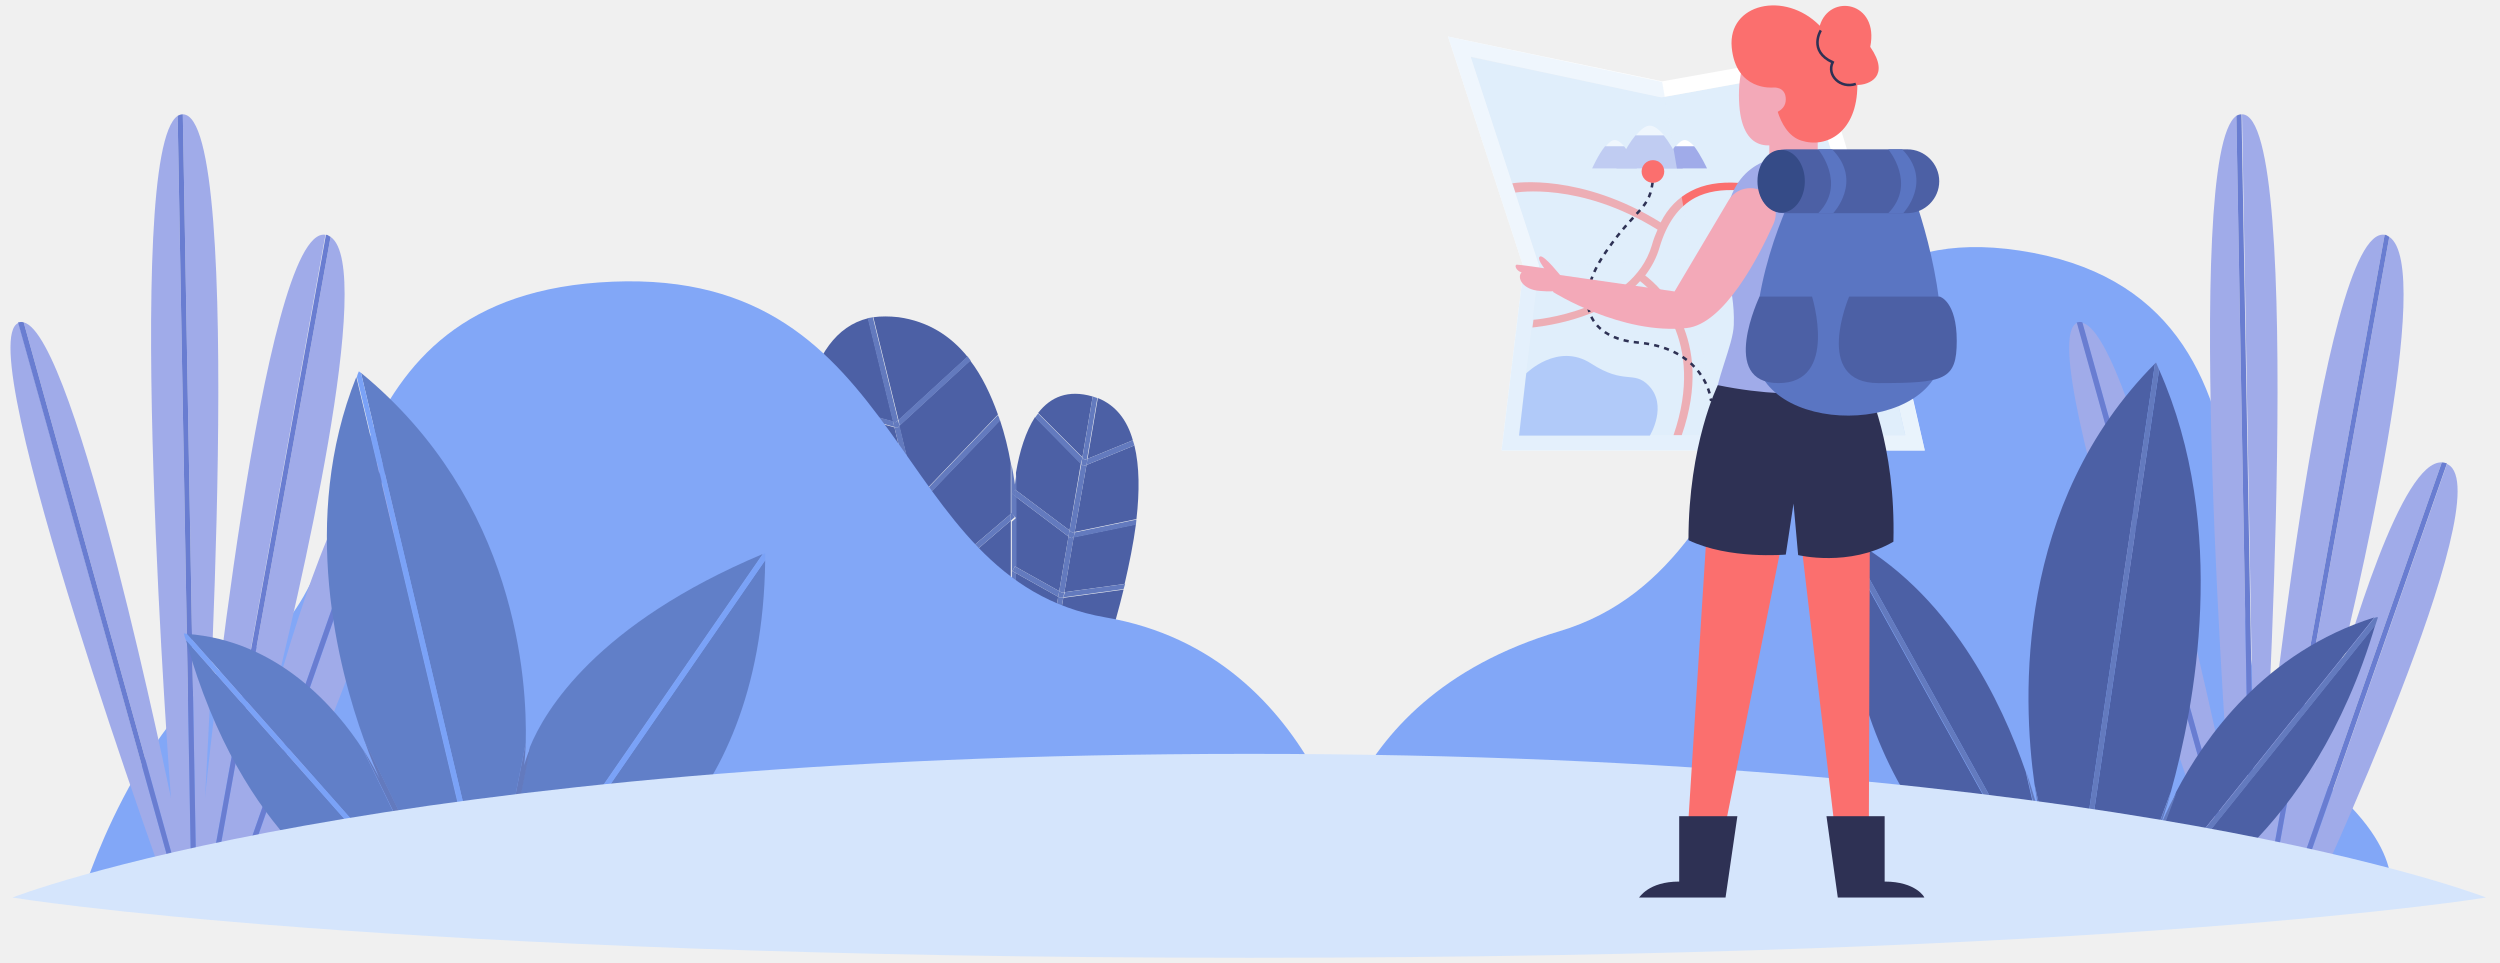
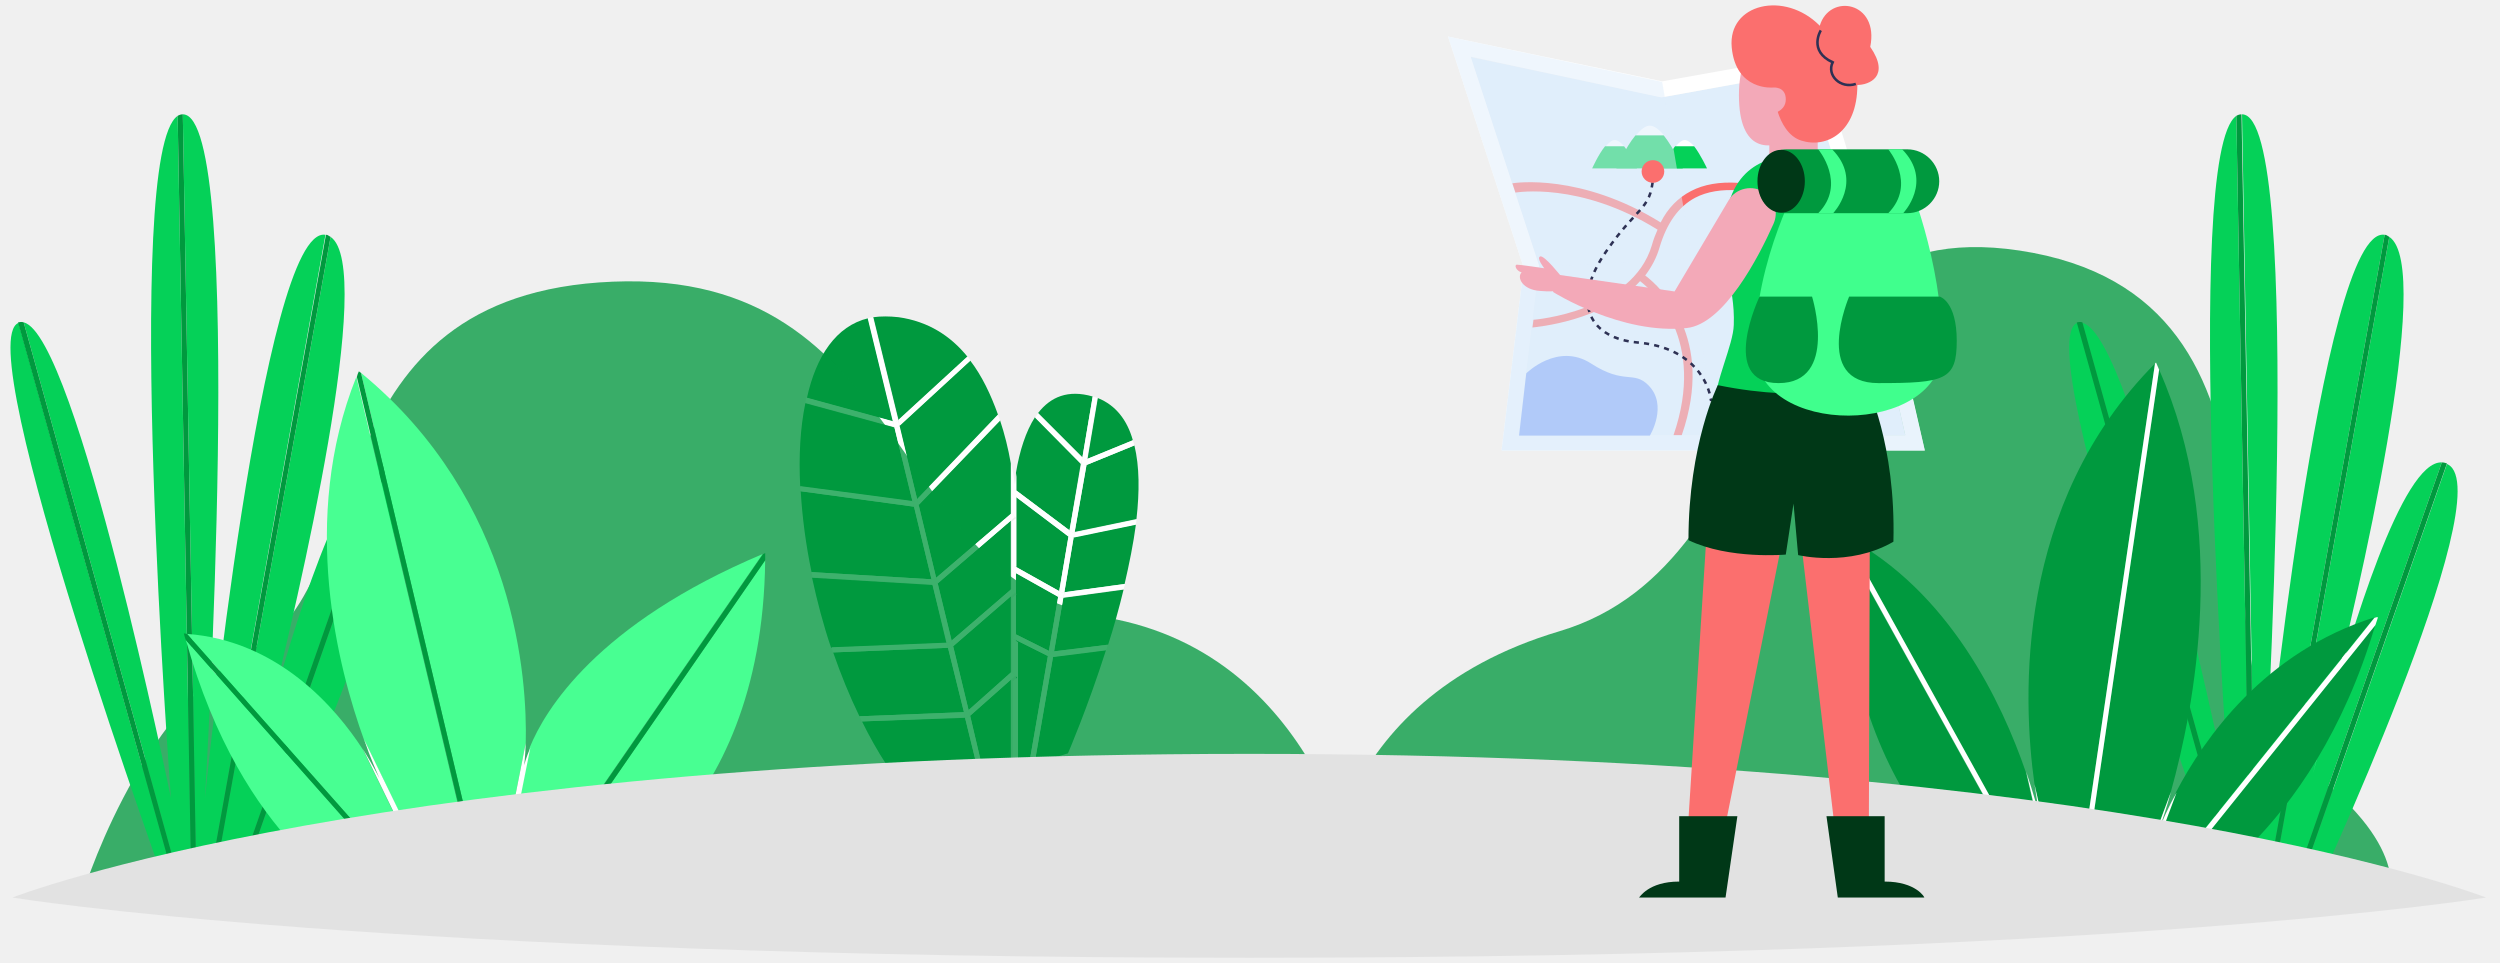
- <svg xmlns="http://www.w3.org/2000/svg" version="1.1" id="OBJECTS" x="0px" y="0px" viewBox="0 0 485.5 186.9" style="enable-background:new 0 0 485.5 186.9;" xml:space="preserve">
+ <svg xmlns="http://www.w3.org/2000/svg" version="1.1" x="0px" y="0px" viewBox="0 0 485.5 186.9" style="enable-background:new 0 0 485.5 186.9;" xml:space="preserve">
  <style type="text/css">
- 	.st0{fill:#4C60A5;}
- 	.st1{fill:#637ABE;}
- 	.st2{fill:#82A7F7;}
- 	.st3{fill:#A0ABE9;}
- 	.st4{fill:#697DD1;}
- 	.st5{fill:#617FC8;}
- 	.st6{fill:#7AA2F7;}
- 	.st7{fill:#D5E5FC;}
- 	.st8{fill:#FB6F6E;}
- 	.st9{fill:#E0EEFB;}
- 	.st10{fill:#FFFFFF;}
- 	.st11{fill:#F3A9B8;}
- 	.st12{opacity:0.7;fill:#E0EEFB;}
- 	.st13{opacity:0.5;fill:#E0EEFB;}
- 	.st14{fill:none;stroke:#2E3154;stroke-width:0.5;stroke-miterlimit:10;}
- 	.st15{fill:none;stroke:#2E3154;stroke-width:0.5;stroke-miterlimit:10;stroke-dasharray:1.001,1.001;}
- 	.st16{fill:#2E3154;}
- 	.st17{fill:#5A75C2;}
- 	.st18{fill:#354B87;}
+ 	.st0{fill:#00993E;}
+ 	.st1{fill:#FFFFFF;}
+ 	.st2{opacity:0.76;fill:#00993E;}
+ 	.st3{fill:#05D158;}
+ 	.st4{fill:#48FF92;}
+ 	.st5{fill:#E2E2E2;}
+ 	.st6{fill:#FB6F6E;}
+ 	.st7{fill:#E0EEFB;}
+ 	.st8{fill:#F3A9B8;}
+ 	.st9{opacity:0.7;fill:#E0EEFB;enable-background:new    ;}
+ 	.st10{fill:#82A7F7;}
+ 	.st11{opacity:0.5;fill:#E0EEFB;enable-background:new    ;}
+ 	.st12{fill:none;stroke:#2E3154;stroke-width:0.5;stroke-miterlimit:10;}
+ 	.st13{fill:none;stroke:#2E3154;stroke-width:0.5;stroke-miterlimit:10;stroke-dasharray:1.001,1.001;}
+ 	.st14{fill:#003817;}
+ 	.st15{fill:#40FF8D;}
</style>
-   <g>
+   <g id="OBJECTS">
    <g>
-       <path class="st0" d="M212.2,77c-4.8-1.4-8.2,0.1-10.6,3.2l8.6,8.6L212.2,77z" />
-       <path class="st0" d="M200.9,148.3l6.5-2c0,0,3.8-8.8,7.4-20.1l-10.3,1.3L200.9,148.3z" />
-       <polygon class="st0" points="197.3,124.3 197.3,149.4 199.8,148.7 203.5,127.4   " />
-       <path class="st0" d="M207.7,103l2.2-13l-8.9-9c-1.8,2.8-3,6.6-3.7,10.8v3.4L207.7,103z" />
-       <path class="st0" d="M204.7,126.5l10.5-1.3c1.1-3.4,2.1-7,3-10.7l-11.7,1.6L204.7,126.5z" />
-       <polygon class="st0" points="207.5,104.2 197.3,96.5 197.3,110.1 205.7,114.8   " />
-       <path class="st0" d="M220,85.5c-1.1-3.9-3.3-6.8-6.8-8.2l-2,11.8L220,85.5z" />
-       <path class="st0" d="M208.7,103.3l12-2.5c0.6-5.3,0.6-10.2-0.4-14.3l-9.3,3.8L208.7,103.3z" />
-       <polygon class="st0" points="188.1,137.9 196.3,130.6 196.3,115.8 185.1,125.5   " />
-       <path class="st0" d="M206.7,115l11.7-1.6c0.9-3.9,1.7-7.8,2.2-11.6l-12.1,2.5L206.7,115z" />
-       <polygon class="st0" points="205.5,115.9 197.3,111.3 197.3,123.2 203.7,126.4   " />
-       <path class="st0" d="M181.1,113.6l-23.4-1.4c1,4.6,2.2,9.2,3.7,13.6l22.4-0.9L181.1,113.6z" />
-       <path class="st0" d="M177.5,98.4l-22-3c0.3,5.1,1,10.4,2.1,15.7l23.3,1.4L177.5,98.4z" />
-       <path class="st0" d="M168.6,61.8c-6.2,1.5-10.1,7.3-11.9,15.5l16.8,4.6L168.6,61.8z" />
-       <path class="st0" d="M178.1,96.9l15.7-16.4c-1.4-3.9-3.1-7.5-5.4-10.5l-13.8,12.7L178.1,96.9z" />
-       <path class="st0" d="M184.1,125.8l-22.3,0.9c1.5,4.3,3.2,8.5,5.1,12.4l20.3-0.8L184.1,125.8z" />
-       <path class="st0" d="M167.4,140.1c2.9,5.9,6.3,11.2,10.1,15.4l12.9-3.9l-3-12.2L167.4,140.1z" />
-       <polygon class="st0" points="184.8,124.4 196.3,114.5 196.3,101.1 182.1,113.3   " />
-       <path class="st0" d="M181.8,112.2l14.5-12.4V90c-0.5-2.9-1.2-5.7-2.1-8.4l-15.8,16.4L181.8,112.2z" />
-       <polygon class="st0" points="188.4,139 191.3,151.3 196.3,149.7 196.3,132   " />
-       <path class="st0" d="M187.9,69.3c-3.3-4.1-7.7-6.9-13.4-7.7c-1.8-0.2-3.4-0.2-4.9,0l4.9,20L187.9,69.3z" />
-       <path class="st0" d="M173.7,83l-17.3-4.7c-1,4.8-1.3,10.3-1,16.2l21.8,2.9L173.7,83z" />
-       <polygon class="st1" points="188,139.3 187.4,139.3 190.4,151.5 191.3,151.3 188.4,139   " />
-       <path class="st1" d="M174,82l0.4-0.4l-4.9-20c-0.3,0.1-0.7,0.1-1,0.2l4.9,20.1L174,82z" />
-       <polygon class="st1" points="188.1,137.9 185.1,125.5 184.7,125.8 184.1,125.8 187.2,138.3 187.6,138.3   " />
-       <polygon class="st1" points="184.8,124.4 182.1,113.3 181.7,113.6 181.1,113.6 183.9,124.8 184.3,124.8   " />
-       <polygon class="st1" points="178.1,96.9 174.7,82.7 174.3,83.1 173.7,83 177.2,97.3 177.7,97.4   " />
-       <polygon class="st1" points="181.8,112.2 178.4,98.1 178,98.4 177.5,98.4 180.9,112.5 181.4,112.6   " />
-       <polygon class="st1" points="207.5,104.2 205.7,114.8 206.2,115.1 206.7,115 208.5,104.4 208,104.5   " />
-       <polygon class="st1" points="205.5,115.9 203.7,126.4 204.2,126.6 204.7,126.5 206.5,116 206,116.1   " />
-       <path class="st1" d="M210.6,89.3l0.5-0.2l2-11.8c-0.3-0.1-0.6-0.2-0.9-0.3c0,0,0,0,0,0l-2,11.9L210.6,89.3z" />
-       <polygon class="st1" points="204,127.6 203.5,127.4 199.8,148.7 200.9,148.3 204.5,127.6   " />
-       <polygon class="st1" points="210,90.1 207.7,103 208.2,103.4 208.7,103.3 211,90.3 210.4,90.5   " />
-       <path class="st1" d="M173.4,81.8l-16.8-4.6c-0.1,0.3-0.1,0.7-0.2,1l17.3,4.7L173.4,81.8z" />
-       <path class="st1" d="M174.7,82.7l13.8-12.7c-0.2-0.3-0.4-0.5-0.6-0.8l-13.4,12.3L174.7,82.7z" />
-       <polygon class="st1" points="174.7,82.7 174.4,81.6 174,82 173.4,81.8 173.7,83 174.3,83.1   " />
-       <path class="st1" d="M177.2,97.3l-21.8-2.9c0,0.3,0,0.7,0.1,1l22,3L177.2,97.3z" />
-       <path class="st1" d="M178.4,98.1l15.8-16.4c-0.1-0.4-0.2-0.7-0.4-1.1l-15.7,16.4L178.4,98.1z" />
-       <polygon class="st1" points="178.4,98.1 178.1,96.9 177.7,97.4 177.2,97.3 177.5,98.4 178,98.4   " />
-       <polygon class="st1" points="182.1,113.3 196.3,101.1 196.3,99.8 181.8,112.2   " />
-       <path class="st1" d="M180.9,112.5l-23.3-1.4c0.1,0.3,0.1,0.7,0.2,1l23.4,1.4L180.9,112.5z" />
-       <polygon class="st1" points="182.1,113.3 181.8,112.2 181.4,112.6 180.9,112.5 181.1,113.6 181.7,113.6   " />
-       <path class="st1" d="M196.6,124l0.4-0.9l0.3,0.1v-11.9l-0.7-0.4l0.5-0.9l0.3,0.1V96.5l-0.8-0.6l0.6-0.8l0.2,0.2v-3.4    c-0.1,0.7-0.2,1.4-0.3,2.2c-0.2-1.3-0.4-2.7-0.7-4v9.8l0.2-0.1l0.7,0.8l-0.8,0.7v13.4l0.2-0.1l0.7,0.8l-0.8,0.7v14.8l0.2-0.1    l0.7,0.8l-0.8,0.7v17.8l1-0.3v-25.1L196.6,124z" />
-       <polygon class="st1" points="197.1,100.4 196.5,99.6 196.3,99.8 196.3,101.1   " />
-       <path class="st1" d="M211.2,89.1l-0.2,1.2l9.3-3.8c-0.1-0.3-0.2-0.7-0.3-1L211.2,89.1z" />
-       <path class="st1" d="M210.2,88.9l-8.6-8.6c-0.2,0.3-0.4,0.5-0.6,0.8l8.9,9L210.2,88.9z" />
-       <polygon class="st1" points="210.2,88.9 210,90.1 210.4,90.5 211,90.3 211.2,89.1 210.6,89.3   " />
-       <path class="st1" d="M208.5,104.4l12.1-2.5c0-0.4,0.1-0.7,0.1-1l-12,2.5L208.5,104.4z" />
-       <polygon class="st1" points="207.7,103 197.3,95.2 197.3,96.5 207.5,104.2   " />
-       <polygon class="st1" points="207.7,103 207.5,104.2 208,104.5 208.5,104.4 208.7,103.3 208.2,103.4   " />
-       <polygon class="st1" points="197.1,95.1 196.5,95.9 197.3,96.5 197.3,95.2   " />
-       <polygon class="st1" points="205.7,114.8 197.3,110.1 197.3,111.3 205.5,115.9   " />
-       <path class="st1" d="M206.5,116l11.7-1.6c0.1-0.3,0.2-0.7,0.3-1l-11.7,1.6L206.5,116z" />
-       <polygon class="st1" points="205.7,114.8 205.5,115.9 206,116.1 206.5,116 206.7,115 206.2,115.1   " />
-       <polygon class="st1" points="197.1,110 196.6,110.9 197.3,111.3 197.3,110.1   " />
-       <path class="st1" d="M204.5,127.6l10.3-1.3c0.1-0.3,0.2-0.7,0.3-1.1l-10.5,1.3L204.5,127.6z" />
-       <polygon class="st1" points="197.3,123.2 197.3,124.3 203.5,127.4 203.7,126.4   " />
-       <polygon class="st1" points="203.7,126.4 203.5,127.4 204,127.6 204.5,127.6 204.7,126.5 204.2,126.6   " />
-       <polygon class="st1" points="197,123.1 196.6,124 197.3,124.3 197.3,123.2   " />
-       <path class="st1" d="M183.9,124.8l-22.4,0.9c0.1,0.3,0.2,0.7,0.3,1l22.3-0.9L183.9,124.8z" />
-       <polygon class="st1" points="185.1,125.5 196.3,115.8 196.3,114.5 184.8,124.4   " />
-       <polygon class="st1" points="185.1,125.5 184.8,124.4 184.3,124.8 183.9,124.8 184.1,125.8 184.7,125.8   " />
-       <polygon class="st1" points="197.1,115.1 196.5,114.3 196.3,114.5 196.3,115.8   " />
-       <polygon class="st1" points="188.4,139 196.3,132 196.3,130.6 188.1,137.9   " />
-       <path class="st1" d="M187.2,138.3l-20.3,0.8c0.2,0.3,0.3,0.7,0.5,1l20-0.8L187.2,138.3z" />
-       <polygon class="st1" points="187.6,138.3 187.2,138.3 187.4,139.3 188,139.3 188.4,139 188.1,137.9   " />
-       <polygon class="st1" points="197.2,131.2 196.5,130.5 196.3,130.6 196.3,132   " />
+       <g>
+         <path class="st0" d="M212.2,77c-4.8-1.4-8.2,0.1-10.6,3.2l8.6,8.6L212.2,77z" />
+         <path class="st0" d="M200.9,148.3l6.5-2c0,0,3.8-8.8,7.4-20.1l-10.3,1.3L200.9,148.3z" />
+         <polygon class="st0" points="197.3,124.3 197.3,149.4 199.8,148.7 203.5,127.4    " />
+         <path class="st0" d="M207.7,103l2.2-13l-8.9-9c-1.8,2.8-3,6.6-3.7,10.8v3.4L207.7,103z" />
+         <path class="st0" d="M204.7,126.5l10.5-1.3c1.1-3.4,2.1-7,3-10.7l-11.7,1.6L204.7,126.5z" />
+         <polygon class="st0" points="207.5,104.2 197.3,96.5 197.3,110.1 205.7,114.8    " />
+         <path class="st0" d="M220,85.5c-1.1-3.9-3.3-6.8-6.8-8.2l-2,11.8L220,85.5z" />
+         <path class="st0" d="M208.7,103.3l12-2.5c0.6-5.3,0.6-10.2-0.4-14.3l-9.3,3.8L208.7,103.3z" />
+         <polygon class="st0" points="188.1,137.9 196.3,130.6 196.3,115.8 185.1,125.5    " />
+         <path class="st0" d="M206.7,115l11.7-1.6c0.9-3.9,1.7-7.8,2.2-11.6l-12.1,2.5L206.7,115z" />
+         <polygon class="st0" points="205.5,115.9 197.3,111.3 197.3,123.2 203.7,126.4    " />
+         <path class="st0" d="M181.1,113.6l-23.4-1.4c1,4.6,2.2,9.2,3.7,13.6l22.4-0.9L181.1,113.6z" />
+         <path class="st0" d="M177.5,98.4l-22-3c0.3,5.1,1,10.4,2.1,15.7l23.3,1.4L177.5,98.4z" />
+         <path class="st0" d="M168.6,61.8c-6.2,1.5-10.1,7.3-11.9,15.5l16.8,4.6L168.6,61.8z" />
+         <path class="st0" d="M178.1,96.9l15.7-16.4c-1.4-3.9-3.1-7.5-5.4-10.5l-13.8,12.7L178.1,96.9z" />
+         <path class="st0" d="M184.1,125.8l-22.3,0.9c1.5,4.3,3.2,8.5,5.1,12.4l20.3-0.8L184.1,125.8z" />
+         <path class="st0" d="M167.4,140.1c2.9,5.9,6.3,11.2,10.1,15.4l12.9-3.9l-3-12.2L167.4,140.1z" />
+         <polygon class="st0" points="184.8,124.4 196.3,114.5 196.3,101.1 182.1,113.3    " />
+         <path class="st0" d="M181.8,112.2l14.5-12.4V90c-0.5-2.9-1.2-5.7-2.1-8.4L178.4,98L181.8,112.2z" />
+         <polygon class="st0" points="188.4,139 191.3,151.3 196.3,149.7 196.3,132    " />
+         <path class="st0" d="M187.9,69.3c-3.3-4.1-7.7-6.9-13.4-7.7c-1.8-0.2-3.4-0.2-4.9,0l4.9,20L187.9,69.3z" />
+         <path class="st0" d="M173.7,83l-17.3-4.7c-1,4.8-1.3,10.3-1,16.2l21.8,2.9L173.7,83z" />
+         <polygon class="st1" points="188,139.3 187.4,139.3 190.4,151.5 191.3,151.3 188.4,139    " />
+         <path class="st1" d="M174,82l0.4-0.4l-4.9-20c-0.3,0.1-0.7,0.1-1,0.2l4.9,20.1L174,82z" />
+         <polygon class="st1" points="188.1,137.9 185.1,125.5 184.7,125.8 184.1,125.8 187.2,138.3 187.6,138.3    " />
+         <polygon class="st1" points="184.8,124.4 182.1,113.3 181.7,113.6 181.1,113.6 183.9,124.8 184.3,124.8    " />
+         <polygon class="st1" points="178.1,96.9 174.7,82.7 174.3,83.1 173.7,83 177.2,97.3 177.7,97.4    " />
+         <polygon class="st1" points="181.8,112.2 178.4,98.1 178,98.4 177.5,98.4 180.9,112.5 181.4,112.6    " />
+         <polygon class="st1" points="207.5,104.2 205.7,114.8 206.2,115.1 206.7,115 208.5,104.4 208,104.5    " />
+         <polygon class="st1" points="205.5,115.9 203.7,126.4 204.2,126.6 204.7,126.5 206.5,116 206,116.1    " />
+         <path class="st1" d="M210.6,89.3l0.5-0.2l2-11.8c-0.3-0.1-0.6-0.2-0.9-0.3l0,0l-2,11.9L210.6,89.3z" />
+         <polygon class="st1" points="204,127.6 203.5,127.4 199.8,148.7 200.9,148.3 204.5,127.6    " />
+         <polygon class="st1" points="210,90.1 207.7,103 208.2,103.4 208.7,103.3 211,90.3 210.4,90.5    " />
+         <path class="st1" d="M173.4,81.8l-16.8-4.6c-0.1,0.3-0.1,0.7-0.2,1l17.3,4.7L173.4,81.8z" />
+         <path class="st1" d="M174.7,82.7L188.5,70c-0.2-0.3-0.4-0.5-0.6-0.8l-13.4,12.3L174.7,82.7z" />
+         <polygon class="st1" points="174.7,82.7 174.4,81.6 174,82 173.4,81.8 173.7,83 174.3,83.1    " />
+         <path class="st1" d="M177.2,97.3l-21.8-2.9c0,0.3,0,0.7,0.1,1l22,3L177.2,97.3z" />
+         <path class="st1" d="M178.4,98.1l15.8-16.4c-0.1-0.4-0.2-0.7-0.4-1.1L178.1,97L178.4,98.1z" />
+         <polygon class="st1" points="178.4,98.1 178.1,96.9 177.7,97.4 177.2,97.3 177.5,98.4 178,98.4    " />
+         <polygon class="st1" points="182.1,113.3 196.3,101.1 196.3,99.8 181.8,112.2    " />
+         <path class="st1" d="M180.9,112.5l-23.3-1.4c0.1,0.3,0.1,0.7,0.2,1l23.4,1.4L180.9,112.5z" />
+         <polygon class="st1" points="182.1,113.3 181.8,112.2 181.4,112.6 180.9,112.5 181.1,113.6 181.7,113.6    " />
+         <path class="st1" d="M196.6,124l0.4-0.9l0.3,0.1v-11.9l-0.7-0.4l0.5-0.9l0.3,0.1V96.5l-0.8-0.6l0.6-0.8l0.2,0.2v-3.4     c-0.1,0.7-0.2,1.4-0.3,2.2c-0.2-1.3-0.4-2.7-0.7-4v9.8l0.2-0.1l0.7,0.8l-0.8,0.7v13.4l0.2-0.1l0.7,0.8l-0.8,0.7v14.8l0.2-0.1     l0.7,0.8l-0.8,0.7v17.8l1-0.3v-25.1L196.6,124z" />
+         <polygon class="st1" points="197.1,100.4 196.5,99.6 196.3,99.8 196.3,101.1    " />
+         <path class="st1" d="M211.2,89.1l-0.2,1.2l9.3-3.8c-0.1-0.3-0.2-0.7-0.3-1L211.2,89.1z" />
+         <path class="st1" d="M210.2,88.9l-8.6-8.6c-0.2,0.3-0.4,0.5-0.6,0.8l8.9,9L210.2,88.9z" />
+         <polygon class="st1" points="210.2,88.9 210,90.1 210.4,90.5 211,90.3 211.2,89.1 210.6,89.3    " />
+         <path class="st1" d="M208.5,104.4l12.1-2.5c0-0.4,0.1-0.7,0.1-1l-12,2.5L208.5,104.4z" />
+         <polygon class="st1" points="207.7,103 197.3,95.2 197.3,96.5 207.5,104.2    " />
+         <polygon class="st1" points="207.7,103 207.5,104.2 208,104.5 208.5,104.4 208.7,103.3 208.2,103.4    " />
+         <polygon class="st1" points="197.1,95.1 196.5,95.9 197.3,96.5 197.3,95.2    " />
+         <polygon class="st1" points="205.7,114.8 197.3,110.1 197.3,111.3 205.5,115.9    " />
+         <path class="st1" d="M206.5,116l11.7-1.6c0.1-0.3,0.2-0.7,0.3-1l-11.7,1.6L206.5,116z" />
+         <polygon class="st1" points="205.7,114.8 205.5,115.9 206,116.1 206.5,116 206.7,115 206.2,115.1    " />
+         <polygon class="st1" points="197.1,110 196.6,110.9 197.3,111.3 197.3,110.1    " />
+         <path class="st1" d="M204.5,127.6l10.3-1.3c0.1-0.3,0.2-0.7,0.3-1.1l-10.5,1.3L204.5,127.6z" />
+         <polygon class="st1" points="197.3,123.2 197.3,124.3 203.5,127.4 203.7,126.4    " />
+         <polygon class="st1" points="203.7,126.4 203.5,127.4 204,127.6 204.5,127.6 204.7,126.5 204.2,126.6    " />
+         <polygon class="st1" points="197,123.1 196.6,124 197.3,124.3 197.3,123.2    " />
+         <path class="st1" d="M183.9,124.8l-22.4,0.9c0.1,0.3,0.2,0.7,0.3,1l22.3-0.9L183.9,124.8z" />
+         <polygon class="st1" points="185.1,125.5 196.3,115.8 196.3,114.5 184.8,124.4    " />
+         <polygon class="st1" points="185.1,125.5 184.8,124.4 184.3,124.8 183.9,124.8 184.1,125.8 184.7,125.8    " />
+         <polygon class="st1" points="197.1,115.1 196.5,114.3 196.3,114.5 196.3,115.8    " />
+         <polygon class="st1" points="188.4,139 196.3,132 196.3,130.6 188.1,137.9    " />
+         <path class="st1" d="M187.2,138.3l-20.3,0.8c0.2,0.3,0.3,0.7,0.5,1l20-0.8L187.2,138.3z" />
+         <polygon class="st1" points="187.6,138.3 187.2,138.3 187.4,139.3 188,139.3 188.4,139 188.1,137.9    " />
+         <polygon class="st1" points="197.2,131.2 196.5,130.5 196.3,130.6 196.3,132    " />
+       </g>
+       <path class="st2" d="M264.4,174.8c0,0-7-47.6-49.7-54.9c-42.6-7.3-37.5-67.6-95.7-65.2c-58.3,2.4-46.3,58.4-69.4,71    c-23.2,12.6-33.9,49-33.9,49L264.4,174.8L264.4,174.8z" />
+       <path class="st2" d="M257.1,174.8c0,0,0-38.6,45.7-52.2s34.8-84.3,92-73.5c57.2,10.9,29.4,83.3,51.7,99.1    c22.3,15.8,17.4,26.6,17.4,26.6L257.1,174.8L257.1,174.8z" />
+       <g>
+         <path class="st3" d="M33.2,175h1.7L3.6,62.7C-6.2,66.6,33.2,175,33.2,175z" />
+         <path class="st3" d="M44.5,175.2l29.9-85.4c-7.7-0.4-17.7,33-22.4,50.3c-1.6,6.3-2.6,10.1-2.6,10.1s1-4.1,2.6-10.1     c6.2-25,21-88.1,12.2-94.1L40.9,175.1L44.5,175.2z" />
+         <path class="st3" d="M37.2,175.1L34.5,22.5C23.7,29.8,33.2,155,33.2,155S14.8,65.1,4.6,62.6L35.9,175L37.2,175.1z" />
+         <path class="st3" d="M52,140.1c-1.6,6-2.6,10.1-2.6,10.1S50.4,146.4,52,140.1z" />
+         <path class="st3" d="M39.9,175.1L63.2,45.6C51,43.5,39.8,155,39.8,155s8.1-132.8-4.3-132.8l0,0l2.7,152.9L39.9,175.1z" />
+         <path class="st3" d="M48.9,175.3c0,0,37.2-79.5,26.7-85.1c-0.1,0-0.1-0.1-0.2-0.1l-29.8,85.2H48.9z" />
+         <path class="st0" d="M35.9,175L4.6,62.6c-0.3-0.1-0.6-0.1-1,0c0,0,0,0-0.1,0L34.9,175H35.9z" />
+         <path class="st0" d="M38.2,175.1L35.5,22.2c-0.3,0-0.7,0.1-1,0.3l2.7,152.6H38.2z" />
+         <path class="st0" d="M40.9,175.1L64.2,46c-0.2-0.1-0.3-0.2-0.5-0.3c-0.1-0.1-0.3-0.1-0.4-0.1L39.9,175.1H40.9z" />
+         <path class="st0" d="M45.6,175.2L75.4,90c-0.3-0.1-0.6-0.2-1-0.2l-29.9,85.4L45.6,175.2z" />
+       </g>
+       <g>
+         <path class="st3" d="M439.7,175.1l23.4-129.5C450.8,43.5,439.7,155,439.7,155s8.1-132.8-4.3-132.8l0,0l2.7,152.9L439.7,175.1z" />
+         <path class="st3" d="M444.3,175.2l29.9-85.4c-7.7-0.4-17.7,33-22.4,50.3c-1.6,6.3-2.6,10.1-2.6,10.1s1-4.1,2.6-10.1     c6.3-25,21.1-88.2,12.2-94.1l-23.3,129.2L444.3,175.2z" />
+         <path class="st3" d="M451.8,140.1c-1.6,6-2.6,10.1-2.6,10.1S450.2,146.4,451.8,140.1z" />
+         <path class="st3" d="M448.7,175.3c0,0,37.2-79.5,26.7-85.1c-0.1,0-0.1-0.1-0.2-0.1l-29.8,85.2H448.7z" />
+         <path class="st3" d="M433,175h1.7L403.4,62.7C393.6,66.6,433,175,433,175z" />
+         <path class="st3" d="M437,175.1l-2.7-152.6C423.6,29.8,433,155,433,155s-18.3-89.9-28.6-92.3L435.8,175L437,175.1z" />
+         <path class="st0" d="M435.8,175L404.4,62.6c-0.3-0.1-0.6-0.1-1,0c0,0,0,0-0.1,0L434.7,175H435.8z" />
+         <path class="st0" d="M438,175.1l-2.7-152.9c-0.3,0-0.7,0.1-1,0.3l2.7,152.6L438,175.1z" />
+         <path class="st0" d="M440.7,175.1L464,46c-0.2-0.1-0.3-0.2-0.5-0.3c-0.1-0.1-0.3-0.1-0.4-0.1l-23.4,129.5H440.7z" />
+         <path class="st0" d="M445.4,175.2L475.2,90c-0.3-0.1-0.6-0.2-1-0.2l-29.9,85.4L445.4,175.2z" />
+       </g>
+       <g>
+         <path class="st4" d="M70.1,72.4l24.2,101.8h1.9l5.9-29.9C102.4,132.2,100.4,97.3,70.1,72.4z" />
+         <path class="st4" d="M69.7,174.4l10.7-0.1l-44.3-50C47.1,163.8,69.7,174.4,69.7,174.4z" />
+         <path class="st4" d="M36.3,123.1l45.4,51.2h2.8l-14-28.7C65.2,137.4,54,124.4,36.3,123.1z" />
+         <path class="st4" d="M70.7,143.7l14.9,30.6l7.6-0.1l-24-101C58.1,100.9,65.7,129.9,70.7,143.7z" />
+         <path class="st4" d="M113.9,174c0,0,34.1-13.2,34.7-65.2l-45.1,65.3L113.9,174z" />
+         <path class="st4" d="M102.9,145.1l-5.8,29h5.1l45.9-66.5C115.8,121.2,105.8,138,102.9,145.1z" />
+         <path class="st0" d="M35.7,123c0.1,0.4,0.2,0.9,0.4,1.3l44.3,50h1.3l-45.4-51.2C36.1,123.1,35.9,123,35.7,123z" />
+         <path class="st0" d="M69.7,72.1c-0.2,0.4-0.3,0.7-0.4,1.1l24,101h1L70.1,72.4C69.9,72.3,69.8,72.2,69.7,72.1z" />
+         <path class="st0" d="M148.2,107.6l-45.9,66.5h1.2l45.1-65.3c0-0.5,0-0.9,0-1.4C148.5,107.5,148.4,107.5,148.2,107.6z" />
+         <path class="st1" d="M73.7,151.2c0.2,0.5,0.3,0.7,0.3,0.7S73.9,151.6,73.7,151.2z" />
+         <path class="st1" d="M73.7,151.2c0.2,0.5,0.3,0.7,0.3,0.7S73.9,151.6,73.7,151.2c-0.5-1-1.6-3.1-3.2-5.7l14,28.7h1.1l-14.9-30.6     C72,147.4,73.2,150,73.7,151.2z" />
+         <path class="st1" d="M101.8,148.6c0,0,0.2-1.6,0.3-4.3l-5.9,29.9h1l5.8-29C102.1,147.3,101.8,148.6,101.8,148.6z" />
+       </g>
+       <g>
+         <path class="st0" d="M395.1,152.3l5.3,23.4h2.6l15.5-105.1C391.4,97.9,392.7,135.3,395.1,152.3z" />
+         <path class="st0" d="M358.5,104.2l39.6,71.5h1.2l-5.9-25.8C388.8,136.5,378.6,114.8,358.5,104.2z" />
+         <path class="st0" d="M391,175.7h5.9l-39.3-70.9C358.1,159.7,391,175.7,391,175.7z" />
+         <path class="st0" d="M422,175.7c0,0,27-12.6,39.3-54.4l-43.7,54.4H422z" />
+         <path class="st0" d="M422.6,153.8l-8.2,21.9h1.9l44.8-55.8C439.8,126.6,428.1,143.3,422.6,153.8z" />
+         <path class="st0" d="M419.3,71.8L404,175.7h9.4l8.2-22C426.1,137.6,433,102.6,419.3,71.8z" />
+         <path class="st1" d="M357.7,103.8c0,0.3,0,0.7,0,1l39.3,70.9h1.1l-39.6-71.5C358.2,104.1,358,103.9,357.7,103.8z" />
+         <path class="st1" d="M418.7,70.4c-0.1,0.1-0.1,0.1-0.2,0.2L403,175.7h1l15.3-103.9C419.1,71.3,418.9,70.9,418.7,70.4z" />
+         <path class="st1" d="M461.1,120l-44.8,55.8h1.3l43.7-54.4c0.2-0.5,0.3-1,0.5-1.5C461.6,119.8,461.4,119.9,461.1,120z" />
+         <path class="st1" d="M396.2,159c0.4,1.6,0.6,2.5,0.6,2.5S396.5,160.6,396.2,159c-0.5-2-1.4-5.2-2.7-9.1l5.9,25.8h1l-5.3-23.4     C395.5,155.1,395.9,157.4,396.2,159z" />
+         <path class="st1" d="M396.2,159c0.3,1.6,0.6,2.5,0.6,2.5S396.6,160.5,396.2,159z" />
+         <path class="st1" d="M419.3,161.1c-0.4,1.1-0.6,1.8-0.6,1.8S418.9,162.2,419.3,161.1c0.5-1.5,1.4-4,2.3-7.3l-8.2,22h1.1l8.2-21.9     C421,156.9,419.9,159.5,419.3,161.1z" />
+         <path class="st1" d="M419.3,161.1c-0.4,1.1-0.6,1.8-0.6,1.8S418.9,162.3,419.3,161.1z" />
+       </g>
+       <path class="st5" d="M242.6,146.4c-169.1,0-240.2,27.9-240.2,27.9S73.5,186,242.6,186s240.2-11.7,240.2-11.7    S411.7,146.4,242.6,146.4z" />
+       <g>
+         <g>
+           <polygon class="st6" points="333,78.8 327.2,170.1 333.1,170.1 348.4,93.6 357.4,170.1 362.9,170.1 363.2,78.8     " />
+         </g>
+         <g>
+           <polygon class="st7" points="298.9,51.7 298.8,52.4 294.9,84.5 370,84.5 362.8,52.8 350.9,13.8 323.3,18.8 322.7,18.9       322.1,18.8 285.6,11.1 298.7,51.1     " />
+           <path class="st1" d="M373.8,87.5L365.7,52L353,10.4l-30.2,5.4l-41.6-8.7L295.9,52l-4.3,35.5H373.8z M322.1,18.8l0.6,0.1l0.6-0.1      l27.6-5l11.9,39l7.2,31.7h-75.1l3.9-32.2l0.1-0.7l-0.2-0.6l-13.1-40L322.1,18.8z" />
+         </g>
+         <path class="st8" d="M348.3,36.7L348.3,36.7c-2.6,0-4.7-2.1-4.7-4.7v-7.8h9.4V32C353,34.6,350.9,36.7,348.3,36.7z" />
+         <polygon class="st9" points="364.5,48 328.6,50.2 295.9,52 291.6,87.5 373.8,87.5    " />
+         <g>
+           <g>
+             <g>
+               <g>
+                 <path class="st1" d="M320.4,24.4c-0.9,0-1.8,0.8-2.7,1.9h5.5C322.2,25.2,321.3,24.4,320.4,24.4z" />
+               </g>
+               <g>
+                 <path class="st3" d="M326.8,32.7c0,0-1.7-3.9-3.7-6.4h-5.5c-2,2.4-3.7,6.4-3.7,6.4H326.8z" />
+               </g>
+             </g>
+             <g>
+               <g>
+                 <path class="st1" d="M313.6,27.2c-0.6,0-1.2,0.5-1.8,1.3h3.7C314.8,27.7,314.2,27.2,313.6,27.2z" />
+               </g>
+               <g>
+                 <path class="st3" d="M317.9,32.7c0,0-1.2-2.6-2.5-4.3h-3.7c-1.3,1.6-2.5,4.3-2.5,4.3H317.9z" />
+               </g>
+             </g>
+             <g>
+               <g>
+                 <path class="st1" d="M327.2,27.2c-0.6,0-1.2,0.5-1.8,1.3h3.7C328.4,27.7,327.7,27.2,327.2,27.2z" />
+               </g>
+               <g>
+                 <path class="st3" d="M331.5,32.7c0,0-1.2-2.6-2.5-4.3h-3.7c-1.3,1.6-2.5,4.3-2.5,4.3H331.5z" />
+               </g>
+             </g>
+           </g>
+           <path class="st6" d="M328.4,37.1c-2.5,1.3-4.5,3.3-5.9,6.1c-15.5-9.6-28.3-7.7-28.8-7.6l0.6,1.8c0.1,0,12.5-2.2,27.6,7.2      c-0.4,0.9-0.8,1.9-1.1,3c-3.8,12.9-22.8,14.5-23,14.5l-0.2,1.5c0.7-0.1,13.8-1.2,20.9-9c2.5,1.9,12.9,11.3,6.5,29.9h1.6      c6.6-19-4.2-28.8-7.1-31c1.2-1.6,2.2-3.4,2.8-5.5c1.4-4.7,3.7-7.9,6.9-9.6c4.6-2.4,11.4-1.9,21.2,1.5l0.5-1.4      C340.5,35,333.4,34.5,328.4,37.1z" />
+           <g>
+             <g>
+               <path class="st10" d="M296.4,72.5c0,0,6.1-6.1,12.6-1.9s8.2,1.3,11.1,4.2c3.9,3.9,0.3,9.8,0.3,9.8H295L296.4,72.5z" />
+             </g>
+           </g>
+         </g>
+         <polygon class="st11" points="322.8,15.9 329,52.5 333,87.5 291.6,87.5 295.9,52 281.2,7.1    " />
+         <path class="st8" d="M351.6,42.4l9.4,19.2c0.6,1.3,1.8,2.2,3.2,2.6l0,0c3.1,0.7,6.1-1.9,5.8-5.1c-1.1-9.7-9.6-22.9-9.6-22.9     L351.6,42.4z" />
+         <g>
+           <g>
+             <path class="st12" d="M332.3,77.9c0,0,0-0.2-0.1-0.5" />
+             <path class="st13" d="M332,76.4c-0.8-2.9-3.8-9-14.1-9.9c-8.8-0.8-13.1-7.3-6.1-17.5c6.7-9.8,9.1-7.9,9.3-16.1" />
+             <path class="st12" d="M321.1,32.3c0-0.2,0-0.3,0-0.5" />
+           </g>
+         </g>
+         <circle class="st6" cx="321" cy="33.3" r="2.2" />
+         <path class="st8" d="M344.6,6c0,0-6.9,1.3-6.9,12.5s6.1,10.9,10.5,8.1s6.4-9.7,3.4-16.2C348.6,4,344.6,6,344.6,6z" />
+         <path class="st3" d="M347.7,30.4c0,0-10.5-0.7-12.4,11.1c-1.5,9.6,1.7,13.5,1.4,21.6c-0.1,3.9-3.7,11-3.7,15.7     c10.6,0,30.3,0,30.3,0s-0.8-4.9-3.3-15.7c-0.6-2.8,0.8-6.2,1.9-9.9C367.2,35.5,356,30.4,347.7,30.4z" />
+         <path class="st6" d="M344.3,17c0,0-7.2,0.7-8-7.8S346.6-1.9,353.4,5c1.9-6.4,11.6-4.7,9.8,4.1c4,5.8-0.3,7.4-2.5,7.4     c0,9.1-5.9,12.4-10.9,10.8C344.8,25.7,344.3,17,344.3,17z" />
+         <path class="st8" d="M335.7,38.9l-10.5,17.7l-23-3.3l-0.6,3.4c0,0,13.3,8.4,26,7c7.2-0.8,13.9-13.7,16.8-20.2     c1-2.2,0.3-4.7-1.7-6.1l0,0C340.4,35.8,337.1,36.5,335.7,38.9z" />
+         <path class="st8" d="M344.3,17c0,0,2.5-0.3,2.5,2.3s-3.2,2.9-3.2,2.9L344.3,17z" />
+         <path class="st14" d="M333.6,74.8c0,0-5.7,11.4-5.7,30.1c7.9,3.8,18.9,2.8,18.9,2.8l1.5-9.9l0.9,10c0,0,9.9,2.4,18.5-2.6     c0.5-19-5.2-30.4-5.2-30.4S351.7,78.5,333.6,74.8z" />
+         <path class="st14" d="M326.1,171.2v-12.7h11.3l-2.3,15.8h-16.8C318.4,174.3,320.1,171.2,326.1,171.2z" />
+         <path class="st14" d="M366,171.2v-12.7h-11.3l2.2,15.8h16.8C373.8,174.3,372.1,171.2,366,171.2z" />
+         <g>
+           <path class="st15" d="M349.8,34.4c0,0-9,15.8-9,33.3s36.4,17.2,36.4,0s-6.9-33.3-6.9-33.3S349.8,34.4,349.8,34.4z" />
+           <path class="st0" d="M346.6,41.4h23.8c3.4,0,6.2-2.8,6.2-6.2l0,0c0-3.4-2.8-6.2-6.2-6.2h-23.5c-2.9,0-5.3,2.4-5.3,5.3v2.1      C341.7,39.1,343.9,41.4,346.6,41.4z" />
+           <path class="st0" d="M341.7,57.6c0,0-8,16.8,3.7,16.8s6.5-16.8,6.5-16.8S341.7,57.6,341.7,57.6z" />
+           <path class="st0" d="M359.1,57.6c0,0-7.2,16.8,5.7,16.8c12.9,0,15.2-0.6,15.2-8.2c0-7.7-3.3-8.6-3.3-8.6H359.1z" />
+           <ellipse class="st14" cx="345.9" cy="35.2" rx="4.6" ry="6.1" />
+           <path class="st15" d="M353.1,29c0,0,5.6,6.7,0,12.4c2.9,0,2.9,0,2.9,0s5.9-6.2-0.2-12.4" />
+           <path class="st15" d="M366.7,29c0,0,5.6,6.7,0,12.4c2.9,0,2.9,0,2.9,0s5.9-6.2-0.2-12.4" />
+         </g>
+         <path class="st8" d="M303.2,53.7c0,0-3.3-4.2-4.1-3.9c-0.8,0.3,0.8,2.3,0.8,2.3s-4.6-0.7-5.3-0.7c-0.6,0-0.2,1.2,0.9,1.5     c-1,1,0.2,3.4,3.6,3.6c3.4,0.3,4.3-0.3,4.3-0.3L303.2,53.7z" />
+       </g>
+       <path class="st12" d="M353.6,5.9c0,0-2.5,4,2.3,6.2c-1.2,2.5,1.5,5.2,4.5,4.2" />
    </g>
-     <path class="st2" d="M264.4,174.8c0,0-7-47.6-49.7-54.9c-42.6-7.3-37.5-67.6-95.7-65.2c-58.3,2.4-46.3,58.4-69.4,71   c-23.2,12.6-33.9,49-33.9,49H264.4z" />
-     <path class="st2" d="M257.1,174.8c0,0,0-38.6,45.7-52.2c45.7-13.6,34.8-84.3,92-73.5c57.2,10.9,29.4,83.3,51.7,99.1   c22.3,15.8,17.4,26.6,17.4,26.6H257.1z" />
-     <g>
-       <path class="st3" d="M33.2,175l1.7,0L3.6,62.7C-6.2,66.6,33.2,175,33.2,175z" />
-       <path class="st3" d="M44.5,175.2l29.9-85.4c-7.7-0.4-17.7,33-22.4,50.3c-1.6,6.3-2.6,10.1-2.6,10.1s1-4.1,2.6-10.1    C58.2,115.1,73,52,64.2,46L40.9,175.1L44.5,175.2z" />
-       <path class="st3" d="M37.2,175.1L34.5,22.5C23.7,29.8,33.2,155,33.2,155S14.8,65.1,4.6,62.6L35.9,175L37.2,175.1z" />
-       <path class="st3" d="M52,140.1c-1.6,6-2.6,10.1-2.6,10.1S50.4,146.4,52,140.1z" />
-       <path class="st3" d="M39.9,175.1L63.2,45.6C51,43.5,39.8,155,39.8,155s8.1-132.8-4.3-132.8c0,0,0,0,0,0l2.7,152.9L39.9,175.1z" />
-       <path class="st3" d="M48.9,175.3c0,0,37.2-79.5,26.7-85.1c-0.1,0-0.1-0.1-0.2-0.1l-29.8,85.2L48.9,175.3z" />
-       <path class="st4" d="M35.9,175L4.6,62.6c-0.3-0.1-0.6-0.1-1,0c0,0,0,0-0.1,0L34.9,175L35.9,175z" />
-       <path class="st4" d="M38.2,175.1L35.5,22.2c-0.3,0-0.7,0.1-1,0.3l2.7,152.6L38.2,175.1z" />
-       <path class="st4" d="M40.9,175.1L64.2,46c-0.2-0.1-0.3-0.2-0.5-0.3c-0.1-0.1-0.3-0.1-0.4-0.1L39.9,175.1L40.9,175.1z" />
-       <path class="st4" d="M45.6,175.2L75.4,90c-0.3-0.1-0.6-0.2-1-0.2l-29.9,85.4L45.6,175.2z" />
-     </g>
-     <g>
-       <path class="st3" d="M439.7,175.1l23.4-129.5C450.8,43.5,439.7,155,439.7,155s8.1-132.8-4.3-132.8c0,0,0,0,0,0l2.7,152.9    L439.7,175.1z" />
-       <path class="st3" d="M444.3,175.2l29.9-85.4c-7.7-0.4-17.7,33-22.4,50.3c-1.6,6.3-2.6,10.1-2.6,10.1s1-4.1,2.6-10.1    c6.3-25,21.1-88.2,12.2-94.1l-23.3,129.2L444.3,175.2z" />
-       <path class="st3" d="M451.8,140.1c-1.6,6-2.6,10.1-2.6,10.1S450.2,146.4,451.8,140.1z" />
-       <path class="st3" d="M448.7,175.3c0,0,37.2-79.5,26.7-85.1c-0.1,0-0.1-0.1-0.2-0.1l-29.8,85.2L448.7,175.3z" />
-       <path class="st3" d="M433,175l1.7,0L403.4,62.7C393.6,66.6,433,175,433,175z" />
-       <path class="st3" d="M437,175.1l-2.7-152.6C423.6,29.8,433,155,433,155s-18.3-89.9-28.6-92.3L435.8,175L437,175.1z" />
-       <path class="st4" d="M435.8,175L404.4,62.6c-0.3-0.1-0.6-0.1-1,0c0,0,0,0-0.1,0L434.7,175L435.8,175z" />
-       <path class="st4" d="M438,175.1l-2.7-152.9c-0.3,0-0.7,0.1-1,0.3l2.7,152.6L438,175.1z" />
-       <path class="st4" d="M440.7,175.1L464,46c-0.2-0.1-0.3-0.2-0.5-0.3c-0.1-0.1-0.3-0.1-0.4-0.1l-23.4,129.5L440.7,175.1z" />
-       <path class="st4" d="M445.4,175.2L475.2,90c-0.3-0.1-0.6-0.2-1-0.2l-29.9,85.4L445.4,175.2z" />
-     </g>
-     <g>
-       <path class="st5" d="M70.1,72.4l24.2,101.8l1.9,0l5.9-29.9C102.4,132.2,100.4,97.3,70.1,72.4z" />
-       <path class="st5" d="M69.7,174.4l10.7-0.1l-44.3-50C47.1,163.8,69.7,174.4,69.7,174.4z" />
-       <path class="st5" d="M36.3,123.1l45.4,51.2l2.8,0l-14-28.7C65.2,137.4,54,124.4,36.3,123.1z" />
-       <path class="st5" d="M70.7,143.7l14.9,30.6l7.6-0.1l-24-101C58.1,100.9,65.7,129.9,70.7,143.7z" />
-       <path class="st5" d="M113.9,174c0,0,34.1-13.2,34.7-65.2l-45.1,65.3L113.9,174z" />
-       <path class="st5" d="M102.9,145.1l-5.8,29l5.1,0l45.9-66.5C115.8,121.2,105.8,138,102.9,145.1z" />
-       <path class="st6" d="M35.7,123c0.1,0.4,0.2,0.9,0.4,1.3l44.3,50l1.3,0l-45.4-51.2C36.1,123.1,35.9,123,35.7,123z" />
-       <path class="st6" d="M69.7,72.1c-0.2,0.4-0.3,0.7-0.4,1.1l24,101l1,0L70.1,72.4C69.9,72.3,69.8,72.2,69.7,72.1z" />
-       <path class="st6" d="M148.2,107.6l-45.9,66.5l1.2,0l45.1-65.3c0-0.5,0-0.9,0-1.4C148.5,107.5,148.4,107.5,148.2,107.6z" />
-       <path class="st1" d="M73.7,151.2c0.2,0.5,0.3,0.7,0.3,0.7S73.9,151.6,73.7,151.2z" />
-       <path class="st1" d="M73.7,151.2c0.2,0.5,0.3,0.7,0.3,0.7S73.9,151.6,73.7,151.2c-0.5-1-1.6-3.1-3.2-5.7l14,28.7l1.1,0l-14.9-30.6    C72,147.4,73.2,150,73.7,151.2z" />
-       <path class="st1" d="M101.8,148.6c0,0,0.2-1.6,0.3-4.3l-5.9,29.9l1,0l5.8-29C102.1,147.3,101.8,148.6,101.8,148.6z" />
-     </g>
-     <g>
-       <path class="st0" d="M395.1,152.3l5.3,23.4h2.6l15.5-105.1C391.4,97.9,392.7,135.3,395.1,152.3z" />
-       <path class="st0" d="M358.5,104.2l39.6,71.5h1.2l-5.9-25.8C388.8,136.5,378.6,114.8,358.5,104.2z" />
-       <path class="st0" d="M391,175.7h5.9l-39.3-70.9C358.1,159.7,391,175.7,391,175.7z" />
-       <path class="st0" d="M422,175.7c0,0,27-12.6,39.3-54.4l-43.7,54.4H422z" />
-       <path class="st0" d="M422.6,153.8l-8.2,21.9h1.9l44.8-55.8C439.8,126.6,428.1,143.3,422.6,153.8z" />
-       <path class="st0" d="M419.3,71.8L404,175.7h9.4l8.2-22C426.1,137.6,433,102.6,419.3,71.8z" />
-       <path class="st1" d="M357.7,103.8c0,0.3,0,0.7,0,1l39.3,70.9h1.1l-39.6-71.5C358.2,104.1,358,103.9,357.7,103.8z" />
-       <path class="st1" d="M418.7,70.4c-0.1,0.1-0.1,0.1-0.2,0.2L403,175.7h1l15.3-103.9C419.1,71.3,418.9,70.9,418.7,70.4z" />
-       <path class="st1" d="M461.1,120l-44.8,55.8h1.3l43.7-54.4c0.2-0.5,0.3-1,0.5-1.5C461.6,119.8,461.4,119.9,461.1,120z" />
-       <path class="st1" d="M396.2,159c0.4,1.6,0.6,2.5,0.6,2.5S396.5,160.6,396.2,159c-0.5-2-1.4-5.2-2.7-9.1l5.9,25.8h1l-5.3-23.4    C395.5,155.1,395.9,157.4,396.2,159z" />
-       <path class="st1" d="M396.2,159c0.3,1.6,0.6,2.5,0.6,2.5S396.6,160.5,396.2,159z" />
-       <path class="st1" d="M419.3,161.1c-0.4,1.1-0.6,1.8-0.6,1.8S418.9,162.2,419.3,161.1c0.5-1.5,1.4-4,2.3-7.3l-8.2,22h1.1l8.2-21.9    C421,156.9,419.9,159.5,419.3,161.1z" />
-       <path class="st1" d="M419.3,161.1c-0.4,1.1-0.6,1.8-0.6,1.8S418.9,162.3,419.3,161.1z" />
-     </g>
-     <path class="st7" d="M242.6,146.4c-169.1,0-240.2,27.9-240.2,27.9S73.5,186,242.6,186s240.2-11.7,240.2-11.7   S411.7,146.4,242.6,146.4z" />
-     <g>
-       <g>
-         <polygon class="st8" points="333,78.8 327.2,170.1 333.1,170.1 348.4,93.6 357.4,170.1 362.9,170.1 363.2,78.8    " />
-       </g>
-       <g>
-         <polygon class="st9" points="298.9,51.7 298.8,52.4 294.9,84.5 370,84.5 362.8,52.8 350.9,13.8 323.3,18.8 322.7,18.9      322.1,18.8 285.6,11.1 298.7,51.1    " />
-         <path class="st10" d="M373.8,87.5L365.7,52L353,10.4l-30.2,5.4l-41.6-8.7L295.9,52l-4.3,35.5H373.8z M322.1,18.8l0.6,0.1l0.6-0.1     l27.6-5l11.9,39l7.2,31.7h-75.1l3.9-32.2l0.1-0.7l-0.2-0.6l-13.1-40L322.1,18.8z" />
-       </g>
-       <path class="st11" d="M348.3,36.7L348.3,36.7c-2.6,0-4.7-2.1-4.7-4.7v-7.8h9.4V32C353,34.6,350.9,36.7,348.3,36.7z" />
-       <polygon class="st12" points="364.5,48 328.6,50.2 295.9,52 291.6,87.5 373.8,87.5   " />
-       <g>
-         <g>
-           <g>
-             <g>
-               <path class="st10" d="M320.4,24.4c-0.9,0-1.8,0.8-2.7,1.9h5.5C322.2,25.2,321.3,24.4,320.4,24.4z" />
-             </g>
-             <g>
-               <path class="st3" d="M326.8,32.7c0,0-1.7-3.9-3.7-6.4h-5.5c-2,2.4-3.7,6.4-3.7,6.4H326.8z" />
-             </g>
-           </g>
-           <g>
-             <g>
-               <path class="st10" d="M313.6,27.2c-0.6,0-1.2,0.5-1.8,1.3h3.7C314.8,27.7,314.2,27.2,313.6,27.2z" />
-             </g>
-             <g>
-               <path class="st3" d="M317.9,32.7c0,0-1.2-2.6-2.5-4.3h-3.7c-1.3,1.6-2.5,4.3-2.5,4.3H317.9z" />
-             </g>
-           </g>
-           <g>
-             <g>
-               <path class="st10" d="M327.2,27.2c-0.6,0-1.2,0.5-1.8,1.3h3.7C328.4,27.7,327.7,27.2,327.2,27.2z" />
-             </g>
-             <g>
-               <path class="st3" d="M331.5,32.7c0,0-1.2-2.6-2.5-4.3h-3.7c-1.3,1.6-2.5,4.3-2.5,4.3H331.5z" />
-             </g>
-           </g>
-         </g>
-         <path class="st8" d="M328.4,37.1c-2.5,1.3-4.5,3.3-5.9,6.1c-15.5-9.6-28.3-7.7-28.8-7.6l0.6,1.8c0.1,0,12.5-2.2,27.6,7.2     c-0.4,0.9-0.8,1.9-1.1,3c-3.8,12.9-22.8,14.5-23,14.5l-0.2,1.5c0.7-0.1,13.8-1.2,20.9-9c2.5,1.9,12.9,11.3,6.5,29.9h1.6     c6.6-19-4.2-28.8-7.1-31c1.2-1.6,2.2-3.4,2.8-5.5c1.4-4.7,3.7-7.9,6.9-9.6c4.6-2.4,11.4-1.9,21.2,1.5l0.5-1.4     C340.5,35,333.4,34.5,328.4,37.1z" />
-         <g>
-           <g>
-             <path class="st2" d="M296.4,72.5c0,0,6.1-6.1,12.6-1.9c6.5,4.2,8.2,1.3,11.1,4.2c3.9,3.9,0.3,9.8,0.3,9.8h-25.4L296.4,72.5z" />
-           </g>
-         </g>
-       </g>
-       <polygon class="st13" points="322.8,15.9 329,52.5 333,87.5 291.6,87.5 295.9,52 281.2,7.1   " />
-       <path class="st11" d="M351.6,42.4l9.4,19.2c0.6,1.3,1.8,2.2,3.2,2.6l0,0c3.1,0.7,6.1-1.9,5.8-5.1c-1.1-9.7-9.6-22.9-9.6-22.9    L351.6,42.4z" />
-       <g>
-         <g>
-           <path class="st14" d="M332.3,77.9c0,0,0-0.2-0.1-0.5" />
-           <path class="st15" d="M332,76.4c-0.8-2.9-3.8-9-14.1-9.9c-8.8-0.8-13.1-7.3-6.1-17.5c6.7-9.8,9.1-7.9,9.3-16.1" />
-           <path class="st14" d="M321.1,32.3c0-0.2,0-0.3,0-0.5" />
-         </g>
-       </g>
-       <circle class="st8" cx="321" cy="33.3" r="2.2" />
-       <path class="st11" d="M344.6,6c0,0-6.9,1.3-6.9,12.5c0,11.2,6.1,10.9,10.5,8.1c4.4-2.8,6.4-9.7,3.4-16.2C348.6,4,344.6,6,344.6,6z    " />
-       <path class="st3" d="M347.7,30.4c0,0-10.5-0.7-12.4,11.1c-1.5,9.6,1.7,13.5,1.4,21.6c-0.1,3.9-3.7,11-3.7,15.7    c10.6,0,30.3,0,30.3,0s-0.8-4.9-3.3-15.7c-0.6-2.8,0.8-6.2,1.9-9.9C367.2,35.5,356,30.4,347.7,30.4z" />
-       <path class="st8" d="M344.3,17c0,0-7.2,0.7-8-7.8c-0.8-8.5,10.3-11.1,17.1-4.2c1.9-6.4,11.6-4.7,9.8,4.1c4,5.8-0.3,7.4-2.5,7.4    c0,9.1-5.9,12.4-10.9,10.8C344.8,25.7,344.3,17,344.3,17z" />
-       <path class="st11" d="M335.7,38.9l-10.5,17.7l-23-3.3l-0.6,3.4c0,0,13.3,8.4,26,7c7.2-0.8,13.9-13.7,16.8-20.2    c1-2.2,0.3-4.7-1.7-6.1l0,0C340.4,35.8,337.1,36.5,335.7,38.9z" />
-       <path class="st11" d="M344.3,17c0,0,2.5-0.3,2.5,2.3c0,2.6-3.2,2.9-3.2,2.9L344.3,17z" />
-       <path class="st16" d="M333.6,74.8c0,0-5.7,11.4-5.7,30.1c7.9,3.8,18.9,2.8,18.9,2.8l1.5-9.9l0.9,10c0,0,9.9,2.4,18.5-2.6    c0.5-19-5.2-30.4-5.2-30.4S351.7,78.5,333.6,74.8z" />
-       <path class="st16" d="M326.1,171.2v-12.7h11.3l-2.3,15.8h-16.8C318.4,174.3,320.1,171.2,326.1,171.2z" />
-       <path class="st16" d="M366,171.2v-12.7h-11.3l2.2,15.8h16.8C373.8,174.3,372.1,171.2,366,171.2z" />
-       <g>
-         <path class="st17" d="M349.8,34.4c0,0-9,15.8-9,33.3s36.4,17.2,36.4,0c0-17.2-6.9-33.3-6.9-33.3H349.8z" />
-         <path class="st0" d="M346.6,41.4h23.8c3.4,0,6.2-2.8,6.2-6.2l0,0c0-3.4-2.8-6.2-6.2-6.2h-23.5c-2.9,0-5.3,2.4-5.3,5.3v2.1     C341.7,39.1,343.9,41.4,346.6,41.4z" />
-         <path class="st0" d="M341.7,57.6c0,0-8,16.8,3.7,16.8c11.7,0,6.5-16.8,6.5-16.8H341.7z" />
-         <path class="st0" d="M359.1,57.6c0,0-7.2,16.8,5.7,16.8c12.9,0,15.2-0.6,15.2-8.2c0-7.7-3.3-8.6-3.3-8.6H359.1z" />
-         <ellipse class="st18" cx="345.9" cy="35.2" rx="4.6" ry="6.1" />
-         <path class="st17" d="M353.1,29c0,0,5.6,6.7,0,12.4c2.9,0,2.9,0,2.9,0s5.9-6.2-0.2-12.4" />
-         <path class="st17" d="M366.7,29c0,0,5.6,6.7,0,12.4c2.9,0,2.9,0,2.9,0s5.9-6.2-0.2-12.4" />
-       </g>
-       <path class="st11" d="M303.2,53.7c0,0-3.3-4.2-4.1-3.9c-0.8,0.3,0.8,2.3,0.8,2.3s-4.6-0.7-5.3-0.7c-0.6,0-0.2,1.2,0.9,1.5    c-1,1,0.2,3.4,3.6,3.6c3.4,0.3,4.3-0.3,4.3-0.3L303.2,53.7z" />
-     </g>
-     <path class="st14" d="M353.6,5.9c0,0-2.5,4,2.3,6.2c-1.2,2.5,1.5,5.2,4.5,4.2" />
  </g>
+   <g id="Calque_2">
+ </g>
</svg>
